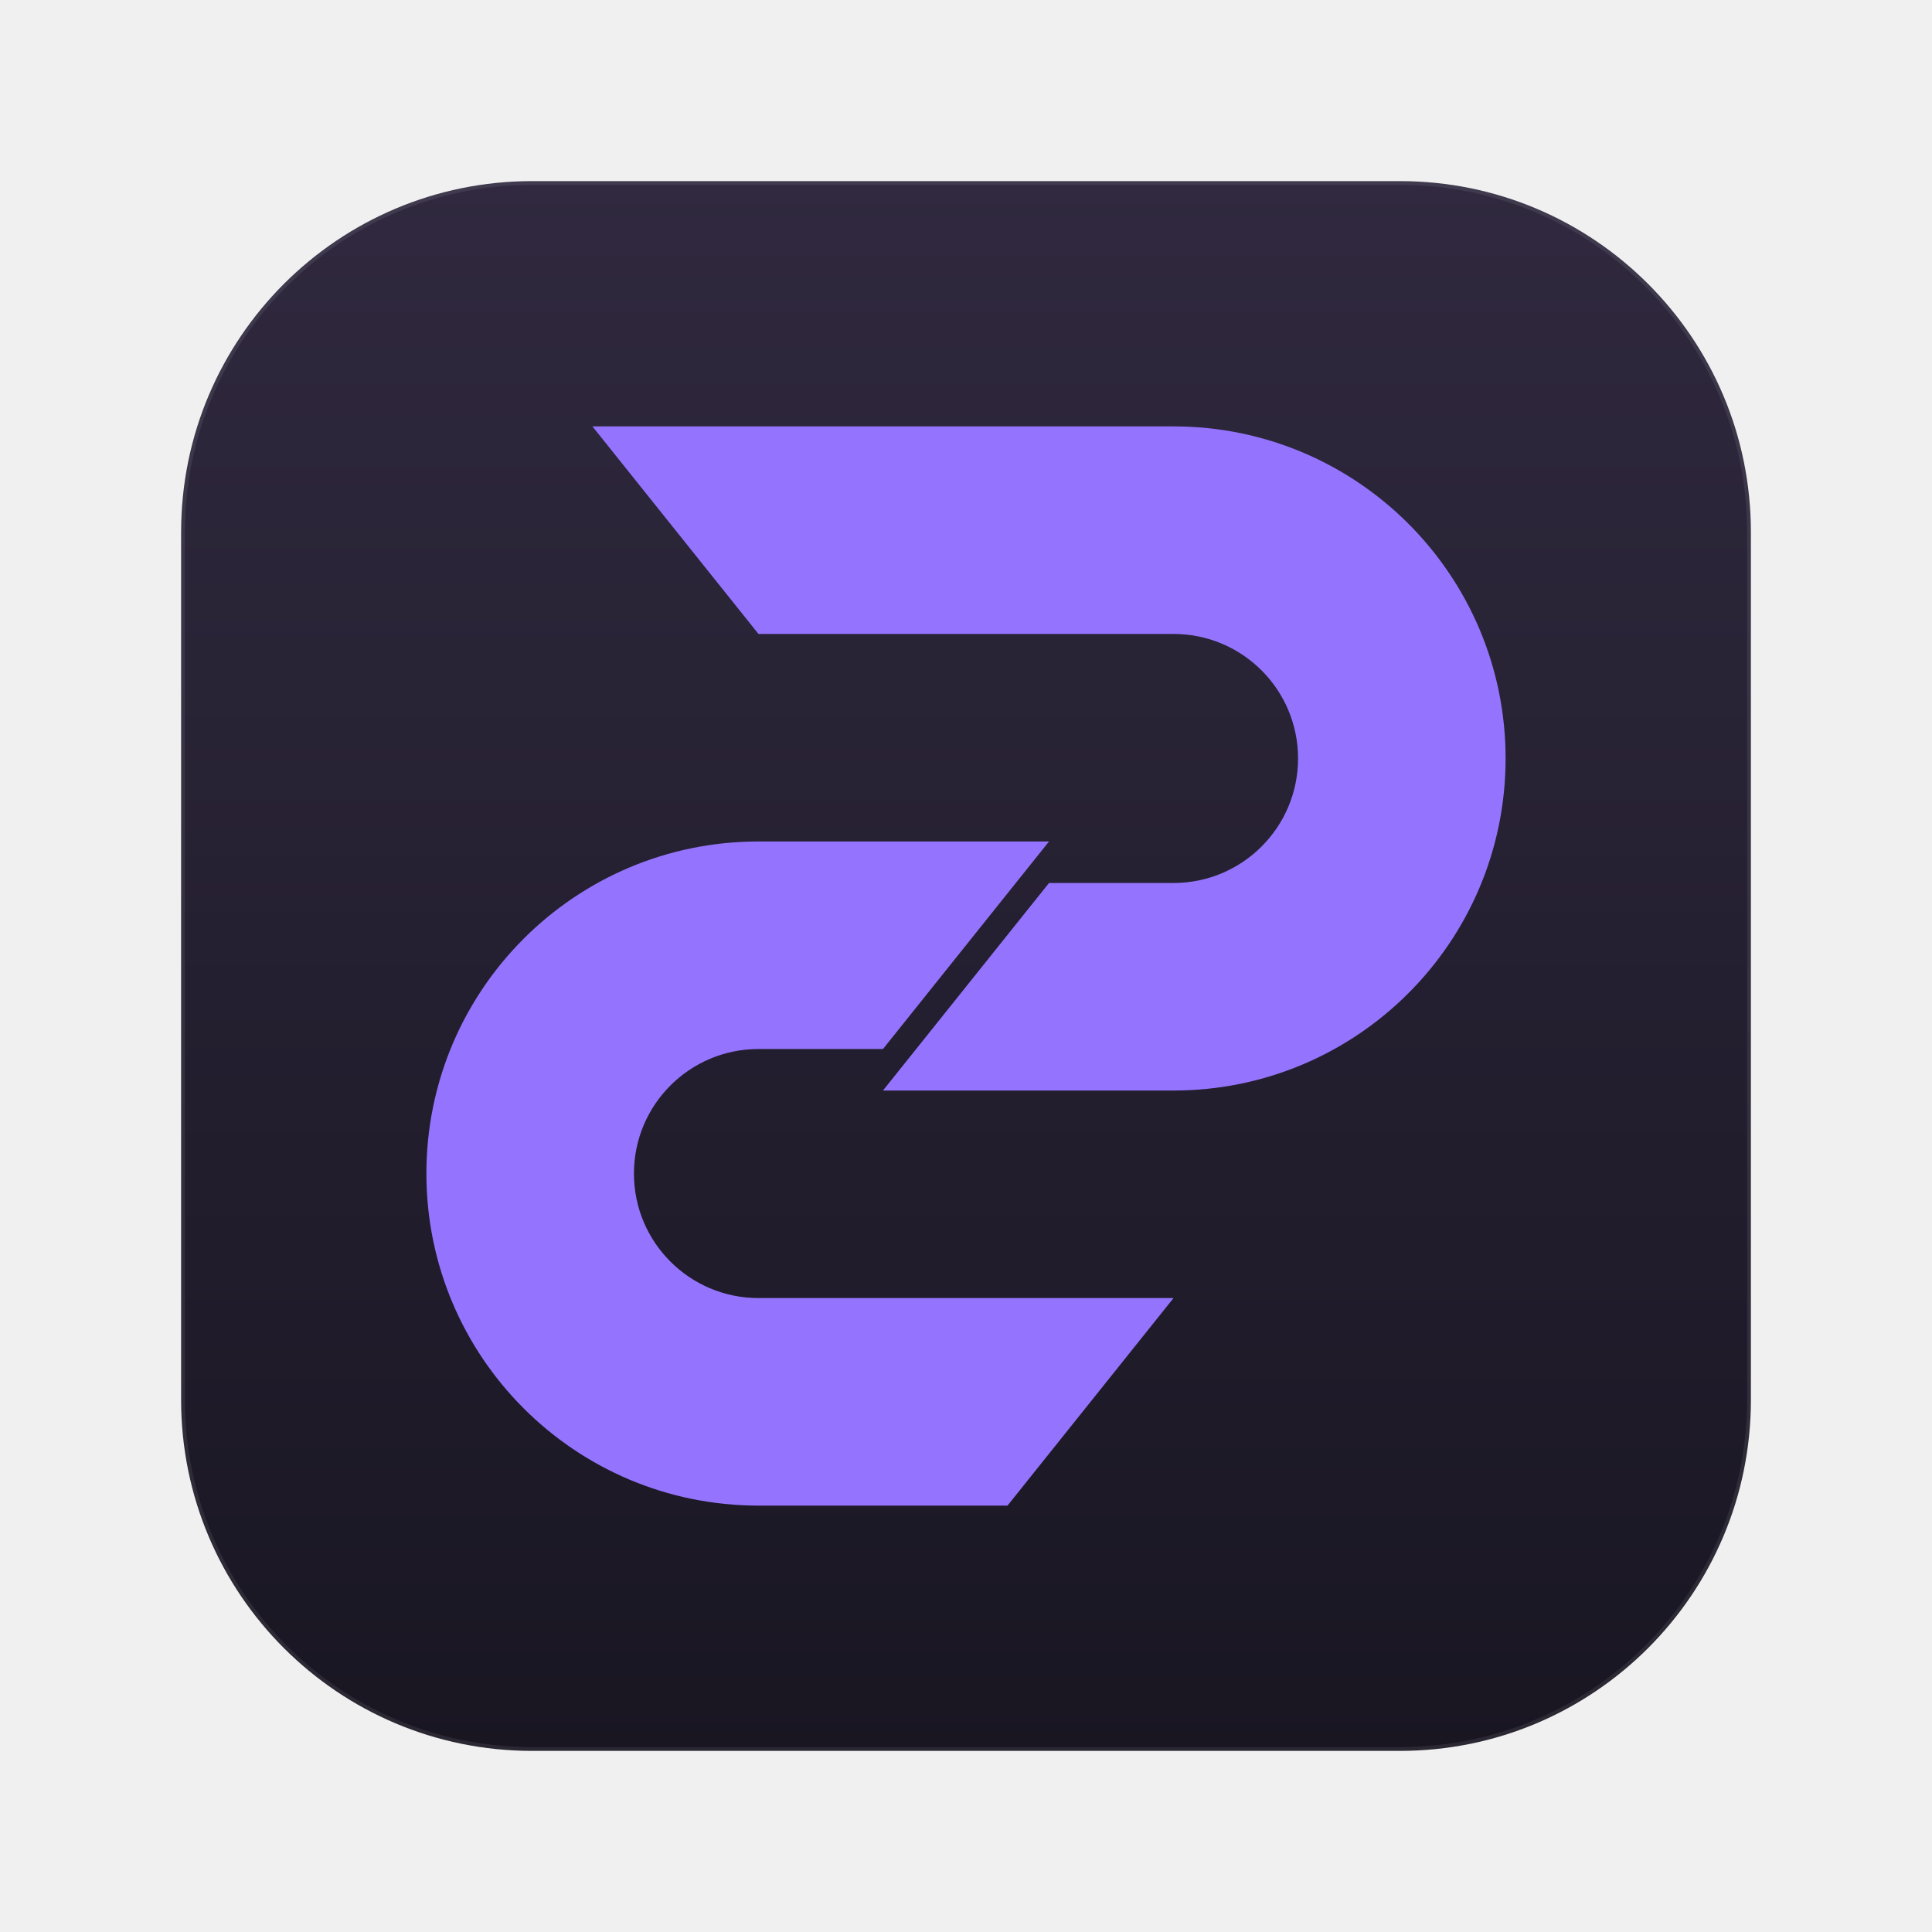
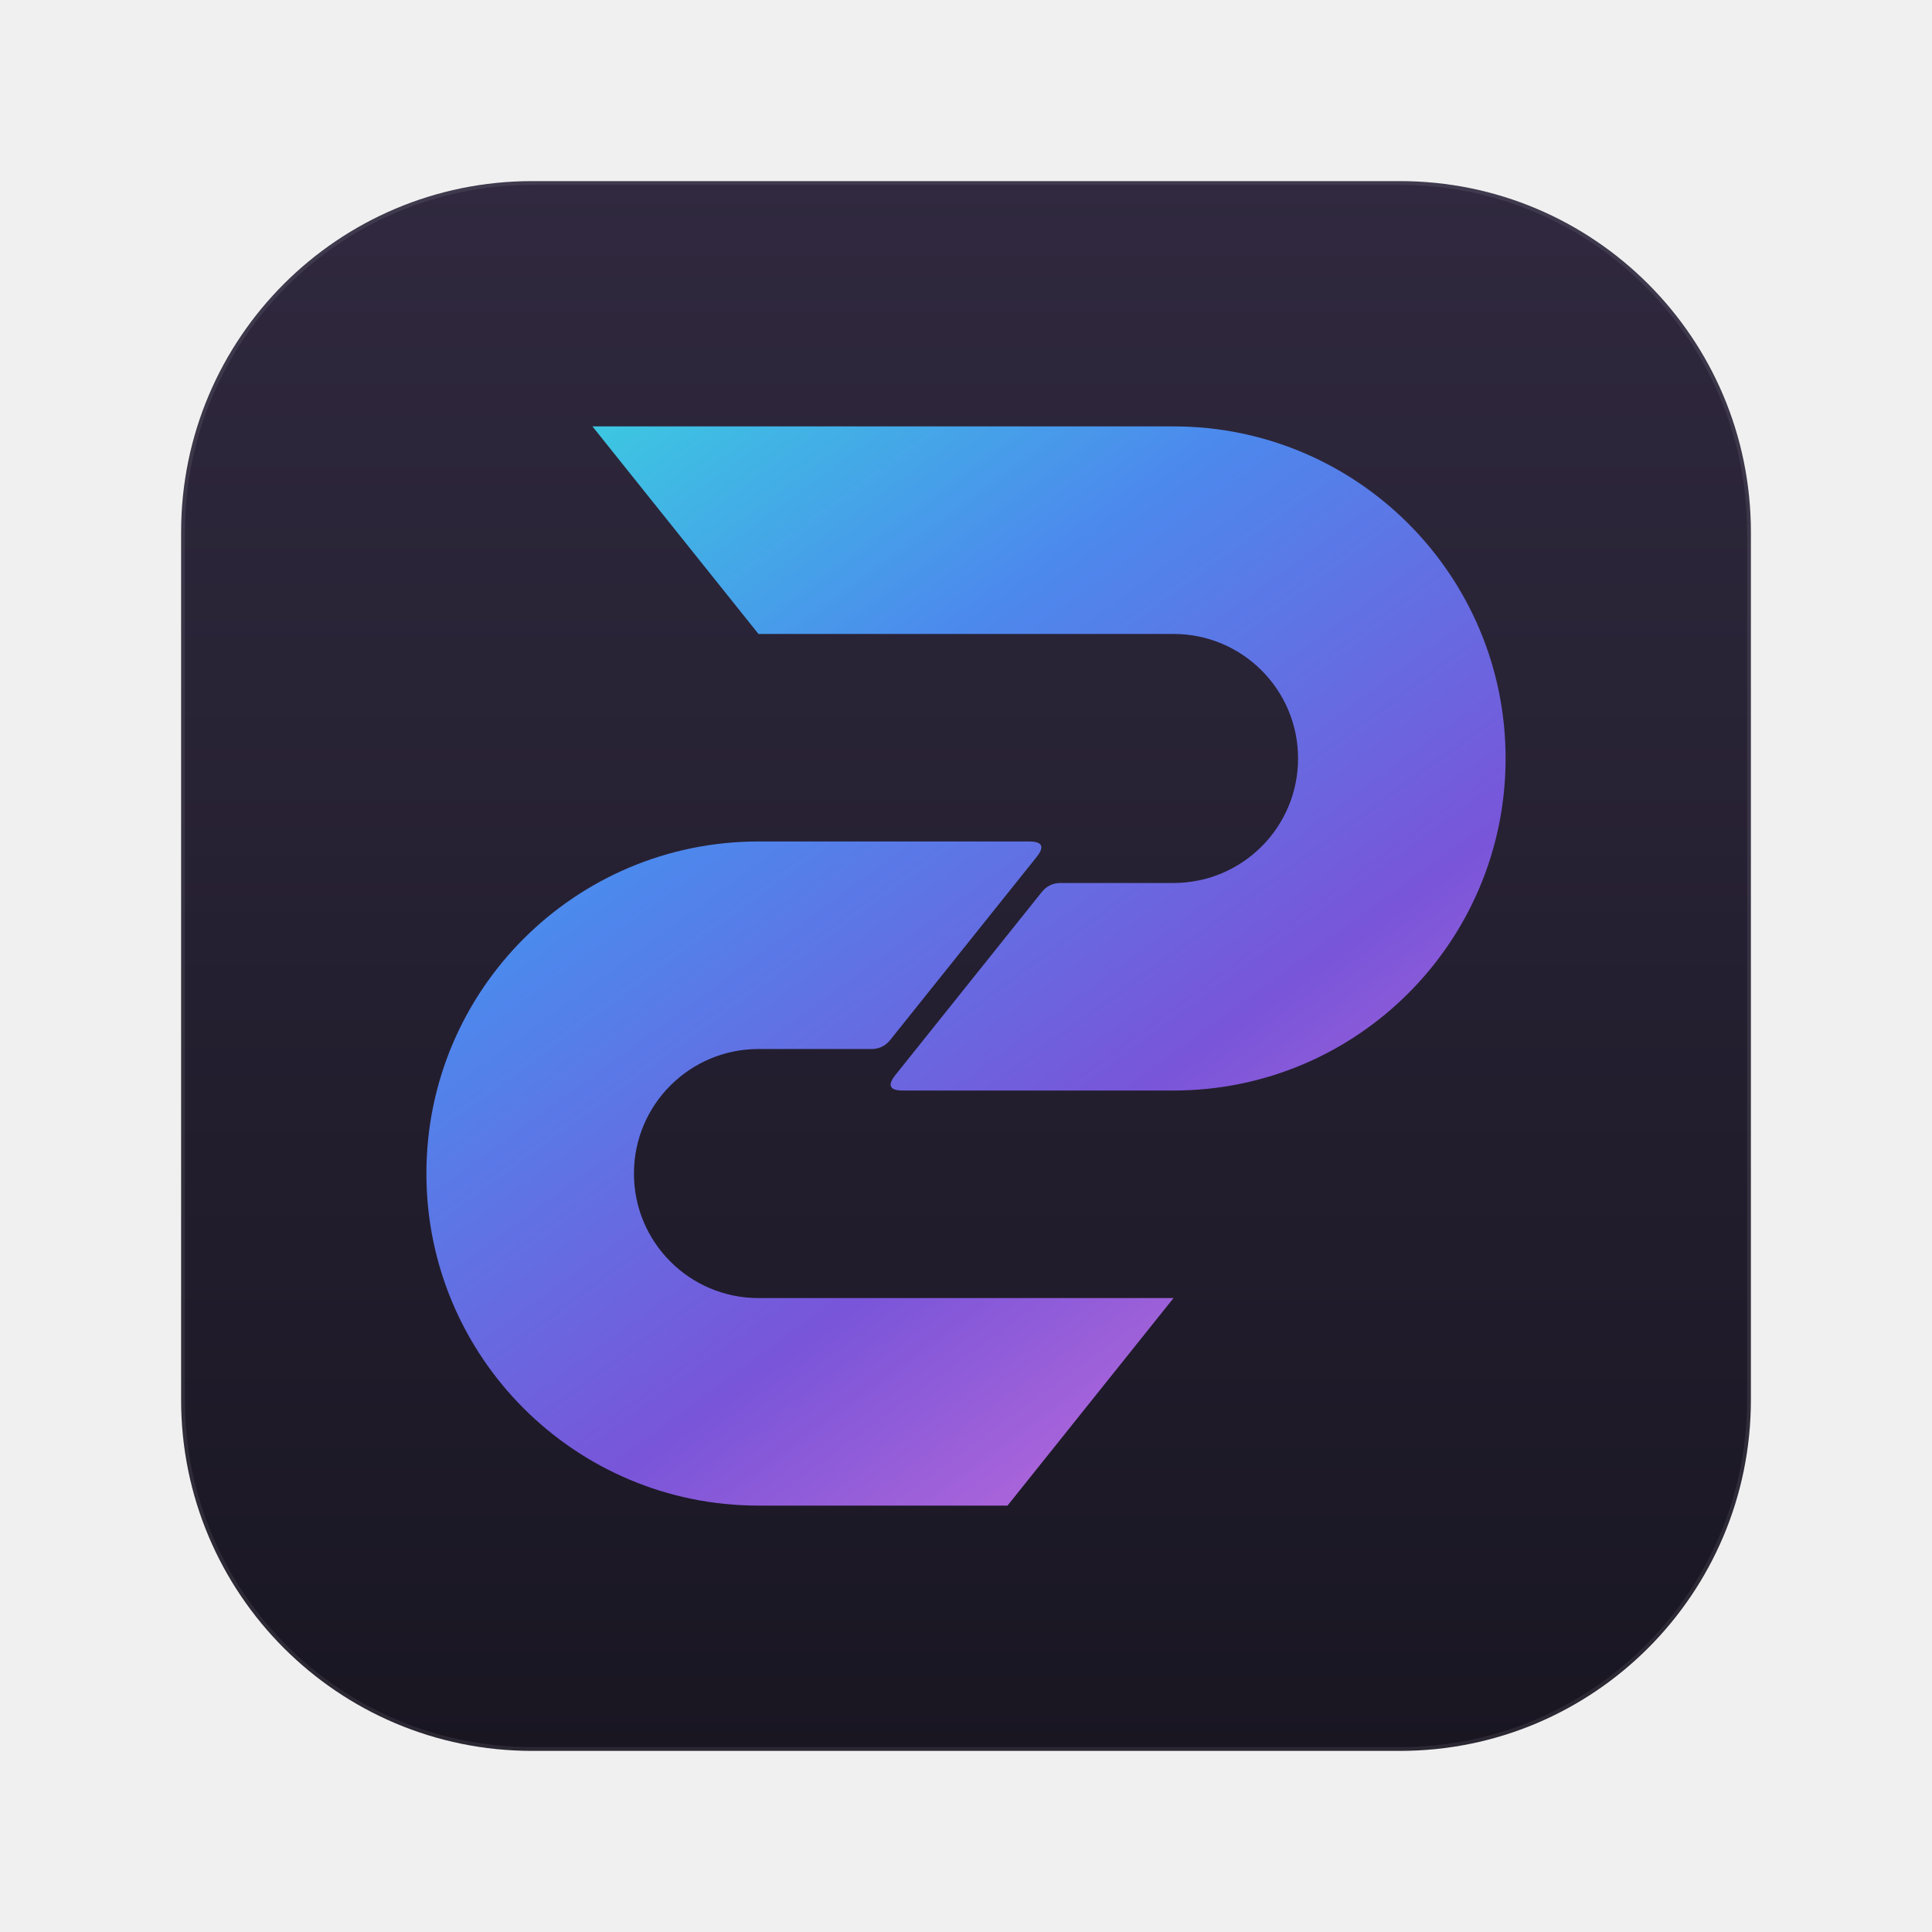
<svg xmlns="http://www.w3.org/2000/svg" width="1024" height="1024" viewBox="0 0 1024 1024">
  <defs>
+     <linearGradient id="brand-gradient" gradientUnits="userSpaceOnUse" x1="4" y1="3" x2="23" y2="29">
+       <stop offset="0" stop-color="#39d3df" />
+       <stop offset="0.34" stop-color="#4c89ed" />
+       <stop offset="0.7" stop-color="#7955d9" />
+       <stop offset="1" stop-color="#c46cda" />
+     </linearGradient>
    <linearGradient id="background" x1="0" y1="0" x2="0" y2="1">
      <stop offset="0" stop-color="#30293f" />
      <stop offset="1" stop-color="#191622" />
    </linearGradient>
  </defs>
  <rect x="96" y="96" width="832" height="832" rx="186" fill="url(#background)" />
  <rect x="97" y="97" width="830" height="830" rx="185" fill="none" stroke="#fff" stroke-opacity=".08" stroke-width="2" />
-   <path transform="translate(160 160) scale(22)" fill="#9474ff" d="M7 3h14a8 8 0 0 1 0 16h-7l4-5h3a3 3 0 0 0 0-6H11z M11 13h7l-4 5h-3a3 3 0 0 0 0 6h10l-4 5h-6a8 8 0 0 1 0-16z" />
+   <g transform="translate(160 160) scale(22)">
+     <g fill="url(#brand-gradient)">
+       <path d="M7 3H21A8 8 0 0 1 21 19H14.48Q14 19 14.300 18.625L17.825 14.219Q18 14 18.28 14H21A3 3 0 0 0 21 8H11Z" />
+       <path d="M11 13H17.52Q18 13 17.700 13.375L14.175 17.781Q14 18 13.72 18H11A3 3 0 0 0 11 24H21L17 29H11A8 8 0 0 1 11 13Z" />
+     </g>
+   </g>
</svg>
